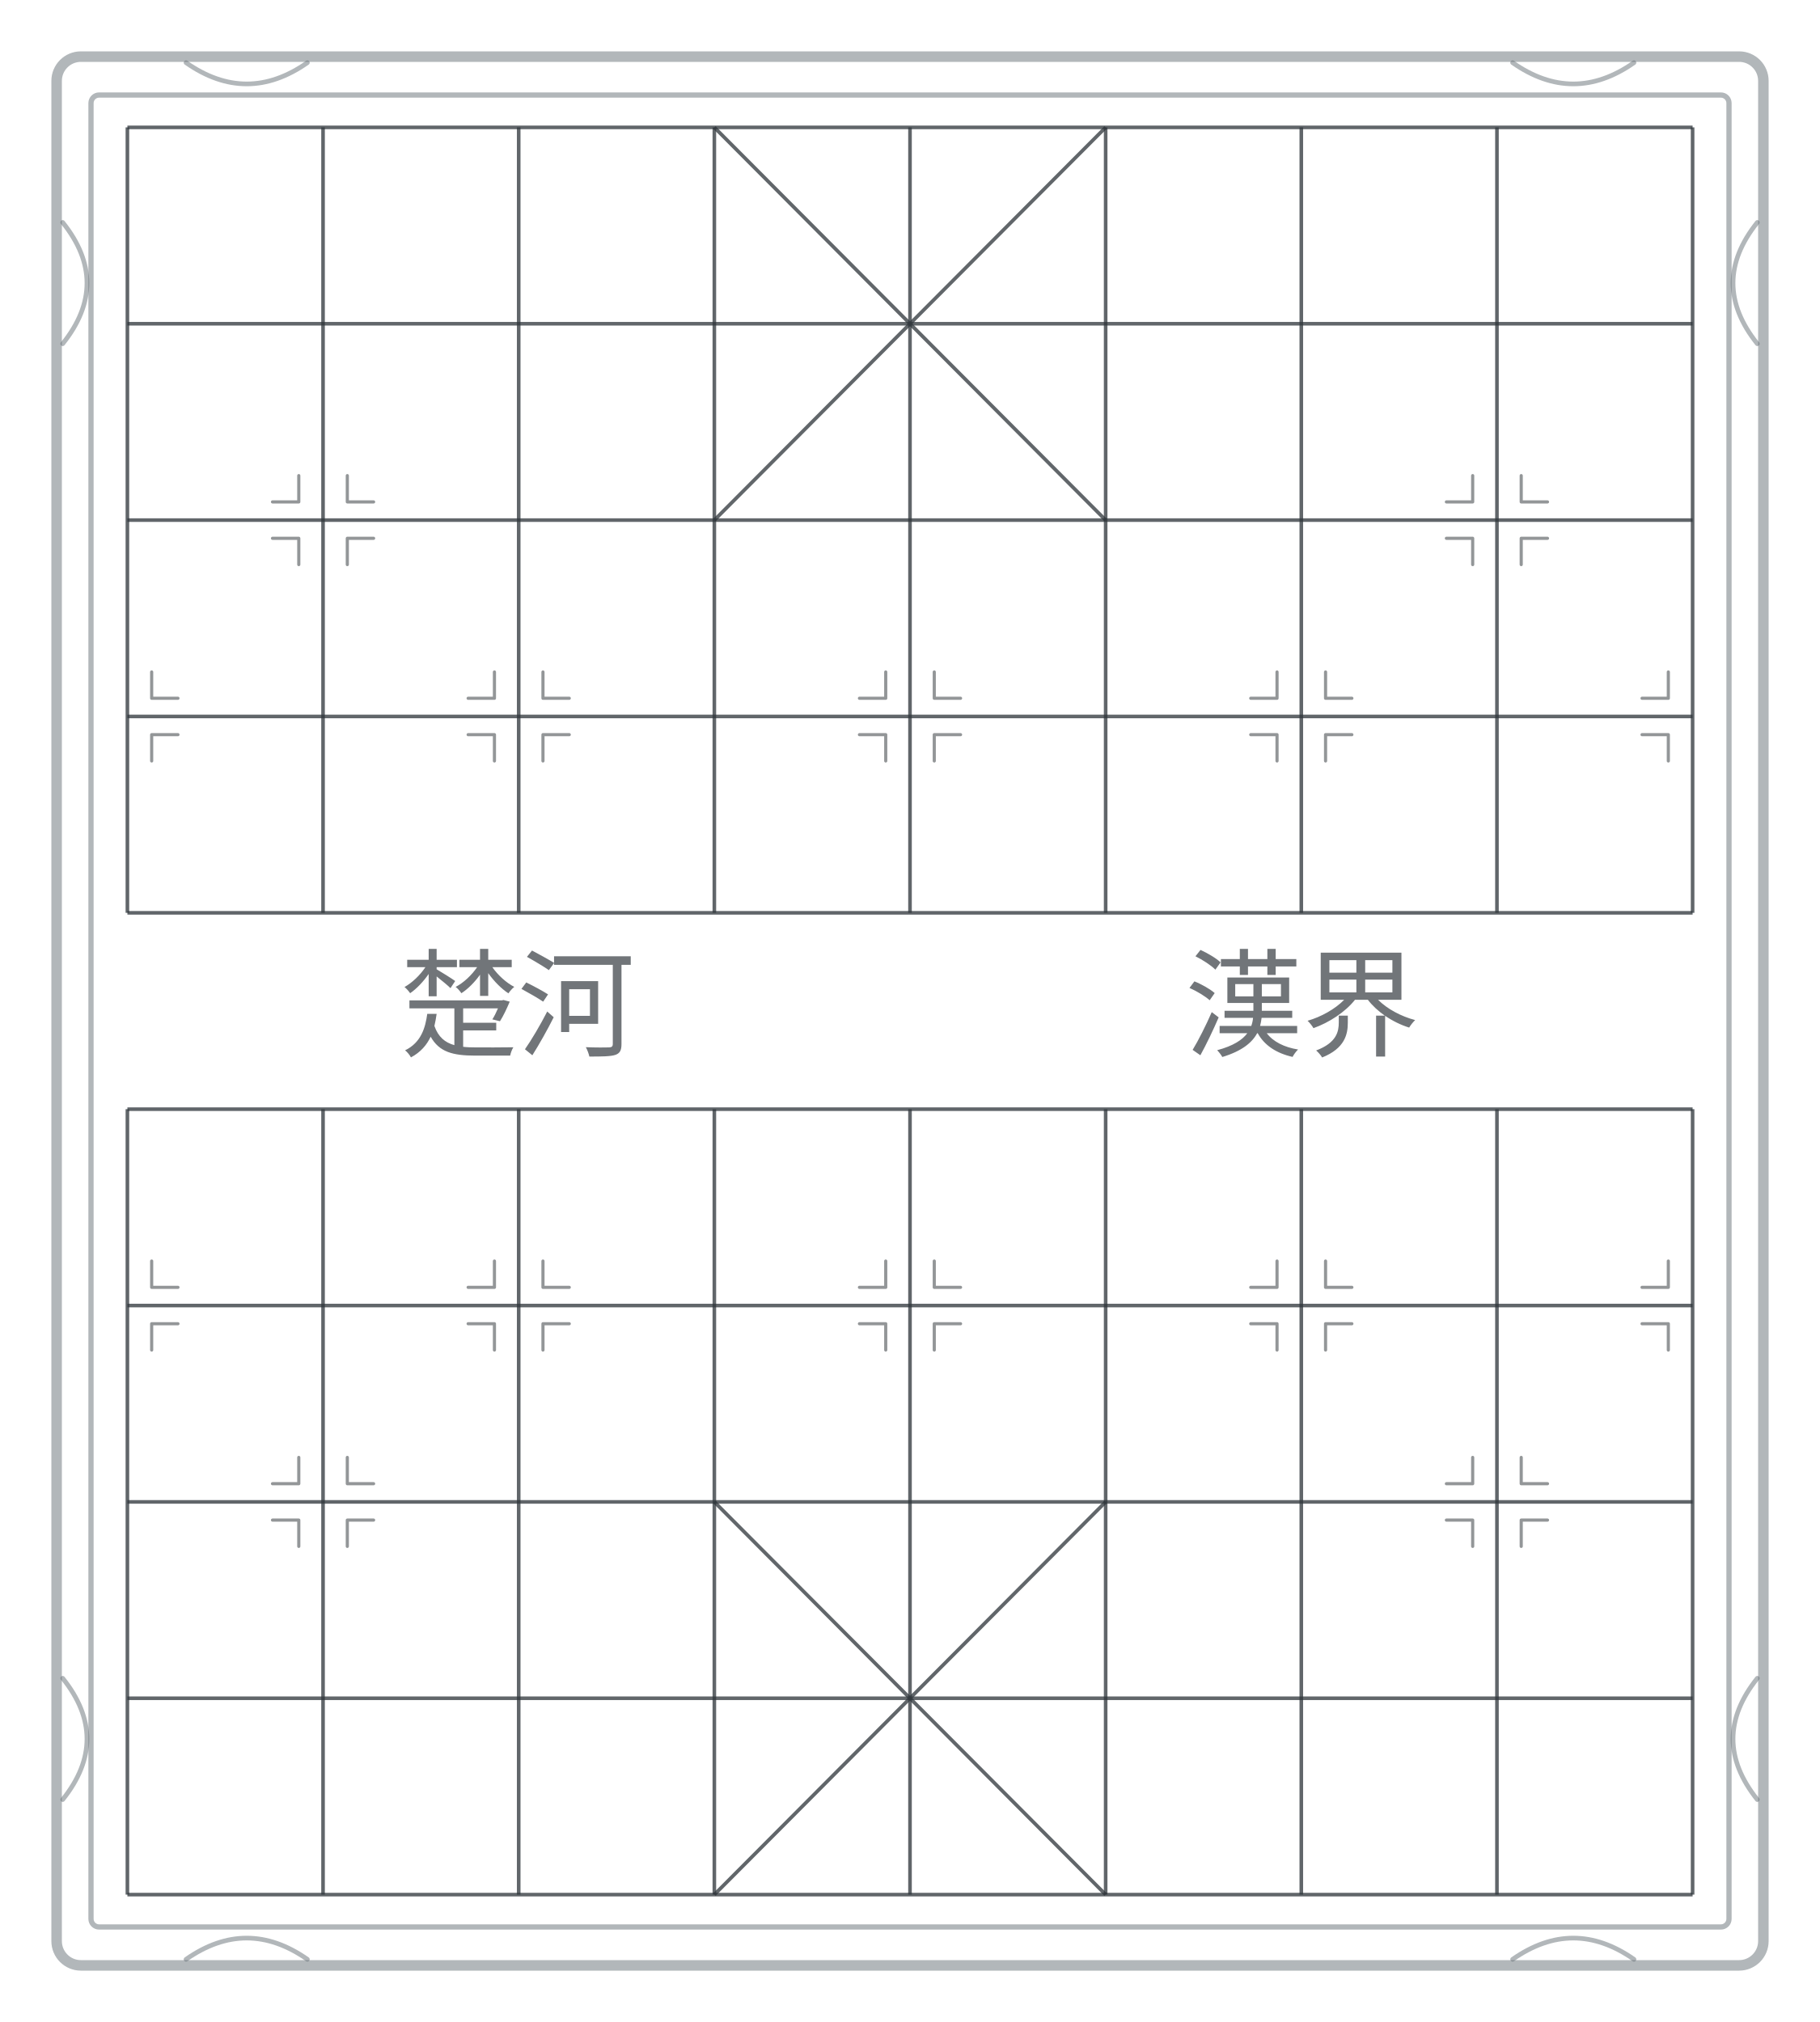
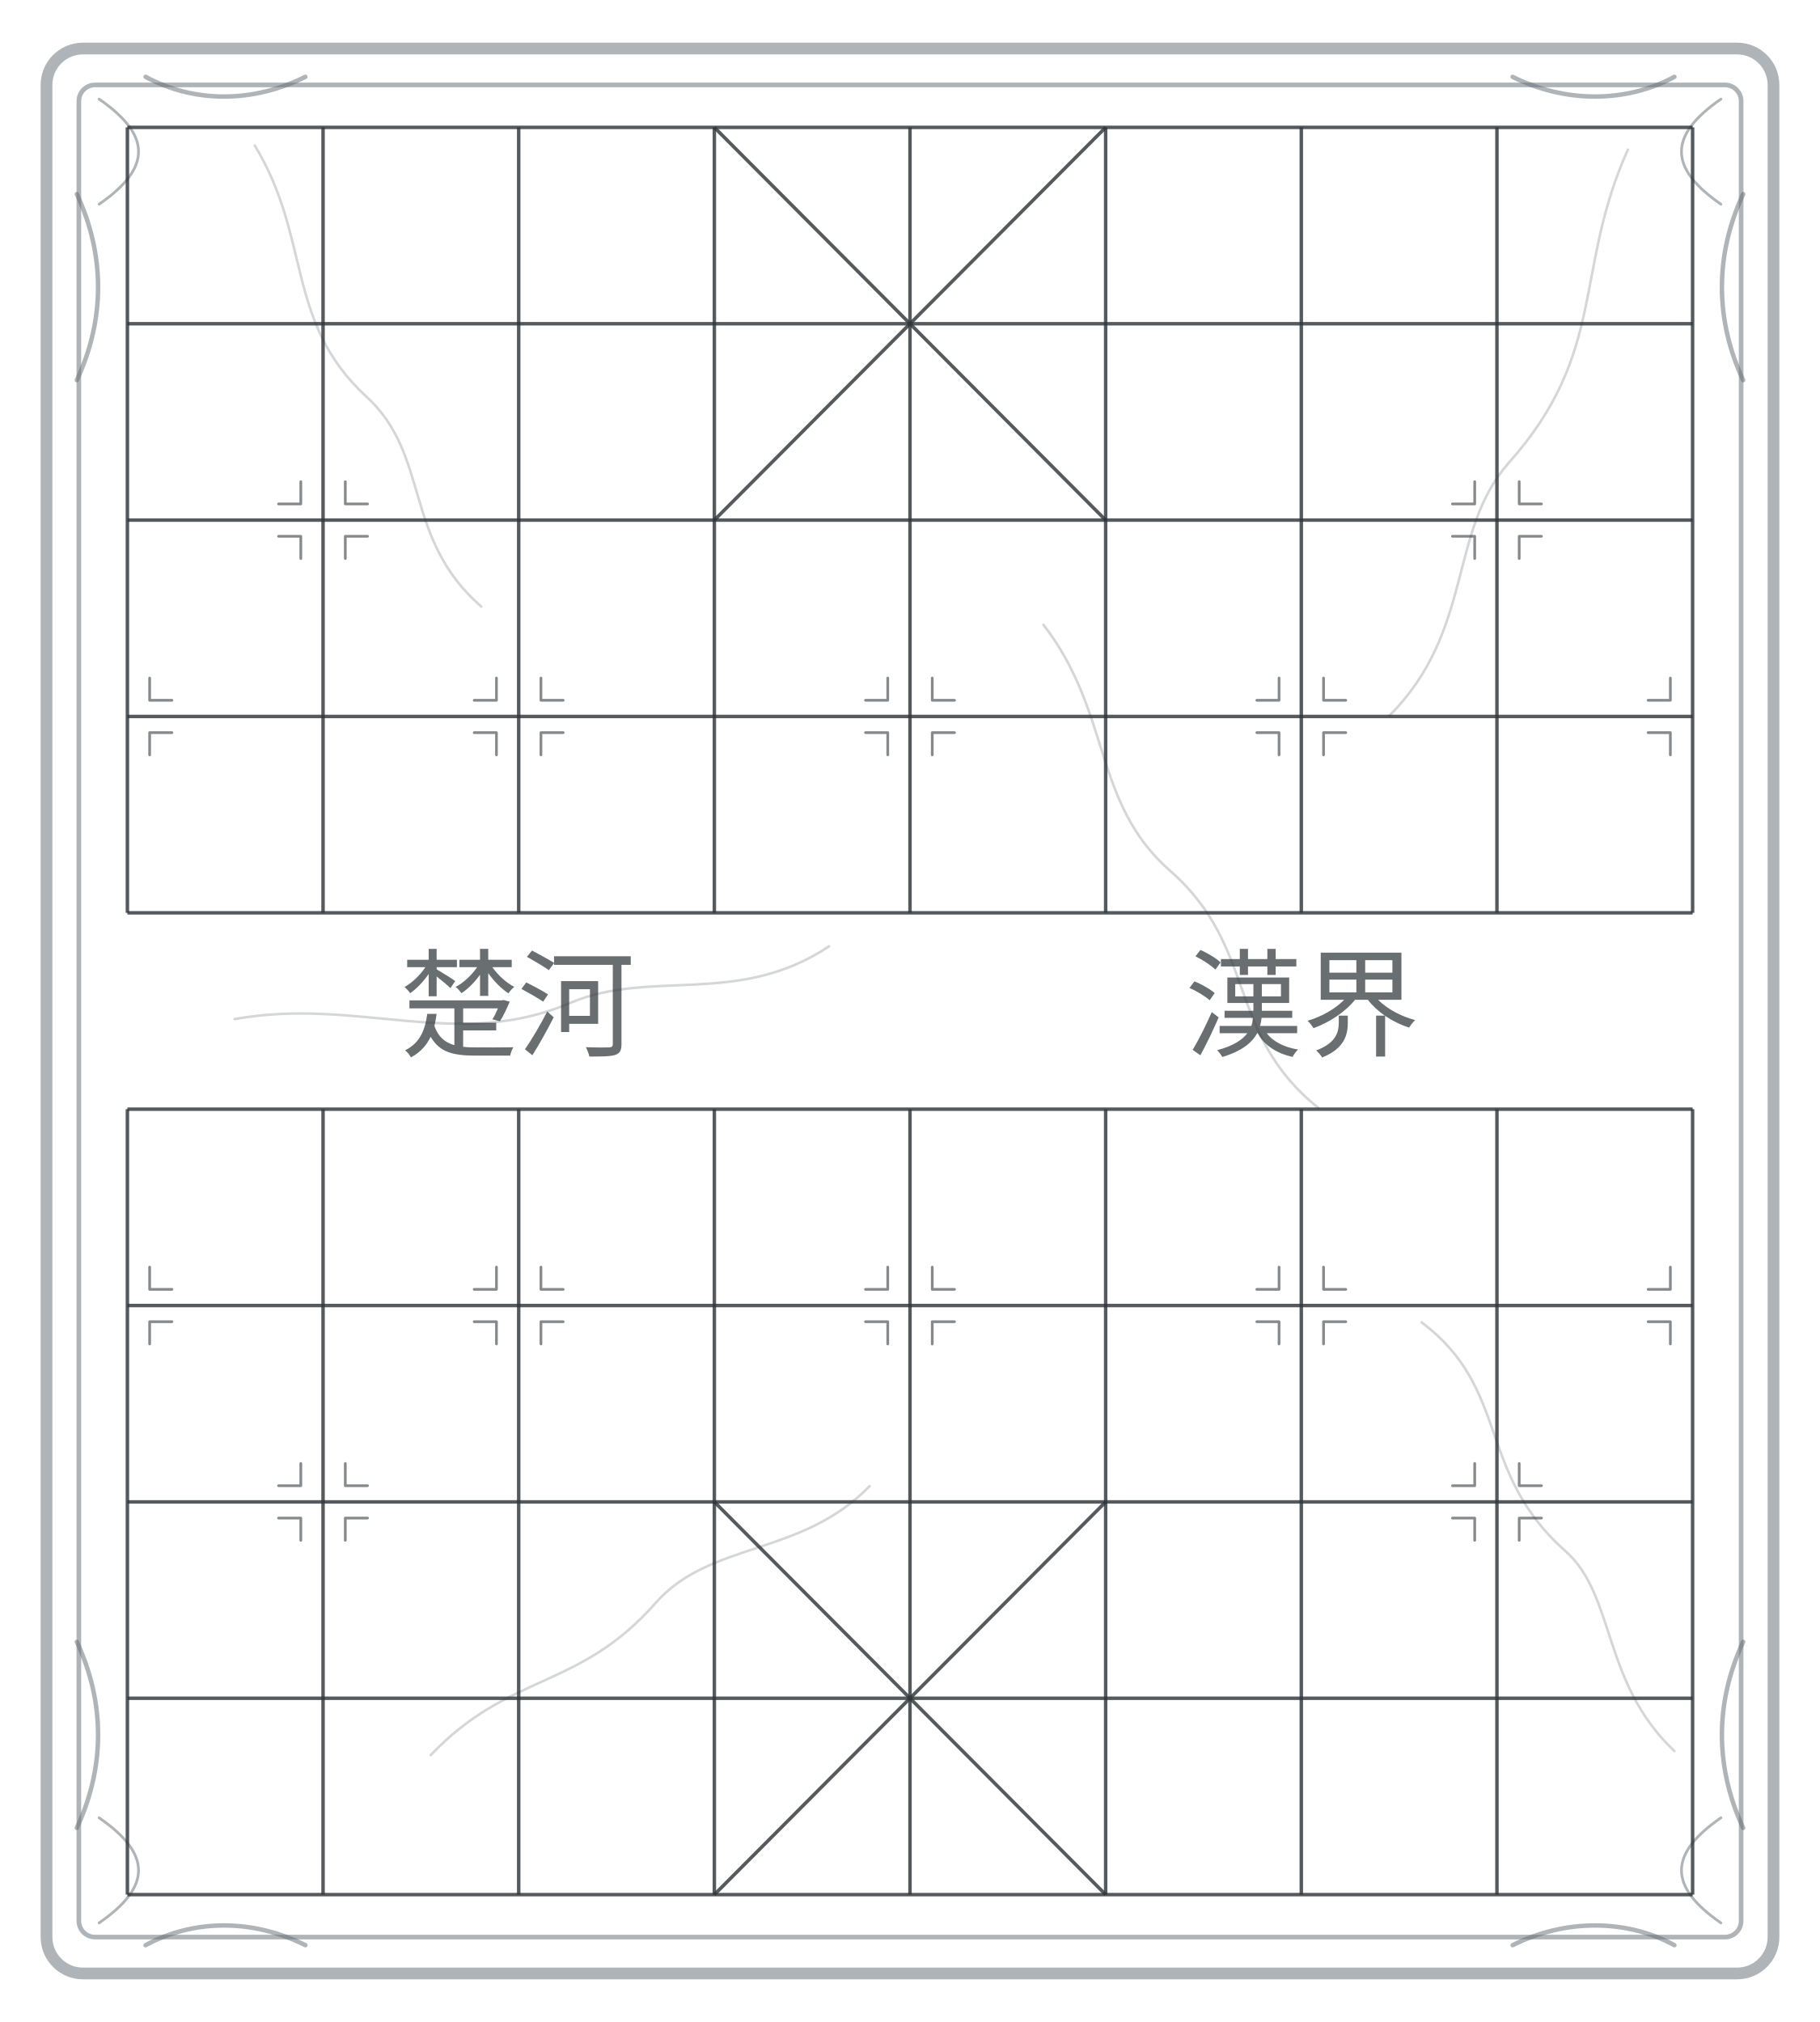
<svg xmlns="http://www.w3.org/2000/svg" viewBox="0 0 900 1000" fill="none">
  <defs>
    <g id="pointMark" fill="none" stroke-linecap="round" stroke-linejoin="round">
-       <path d="M-25 -9H-12V-22 M25 -9H12V-22 M-25 9H-12V22 M25 9H12V22" />
+       <path d="M-22 -8H-11V-19 M22 -8H11V-19 M-22 8H-11V19 M22 8H11V19" />
    </g>
    <g id="pointMarkLeftEdge" fill="none" stroke-linecap="round" stroke-linejoin="round">
-       <path d="M25 -9H12V-22 M25 9H12V22" />
+       <path d="M22 -8H11V-19 M22 8H11V19" />
    </g>
    <g id="pointMarkRightEdge" fill="none" stroke-linecap="round" stroke-linejoin="round">
-       <path d="M-25 -9H-12V-22 M-25 9H-12V22" />
+       <path d="M-22 -8H-11V-19 M-22 8H-11V19" />
    </g>
  </defs>
  <rect width="900" height="1000" fill="transparent" />
-   <g stroke="#5f696f" stroke-opacity="0.48" fill="none" stroke-linejoin="round">
-     <rect x="28" y="28" width="844" height="944" rx="12" stroke-width="5.2" />
-     <rect x="45" y="47" width="810" height="906" rx="4" stroke-width="2.6" />
-     <path d="M92 31C112 45 132 45 152 31M748 31C768 45 788 45 808 31M92 969C112 955 132 955 152 969M748 969C768 955 788 955 808 969" stroke-width="2.3" stroke-linecap="round" />
-     <path d="M31 110C47 130 47 150 31 170M869 110C853 130 853 150 869 170M31 830C47 850 47 870 31 890M869 830C853 850 853 870 869 890" stroke-width="2.3" stroke-linecap="round" />
+   <g stroke="#606b72" stroke-opacity="0.50" fill="none" stroke-linejoin="round">
+     <rect x="23" y="24" width="854" height="952" rx="18" stroke-width="5.8" />
+     <rect x="39" y="42" width="822" height="916" rx="8" stroke-width="2.3" />
+     <path d="M72 38C96 51 125 51 151 38M748 38C774 51 804 51 828 38M72 962C96 949 125 949 151 962M748 962C774 949 804 949 828 962" stroke-width="2.2" stroke-linecap="round" />
+     <path d="M38 96C52 126 52 158 38 188M862 96C848 126 848 158 862 188M38 812C52 842 52 874 38 904M862 812C848 842 848 874 862 904" stroke-width="2.2" stroke-linecap="round" />
+     <path d="M49 49C75 67 75 83 49 101M851 49C825 67 825 83 851 101M49 951C75 933 75 917 49 899M851 951C825 933 825 917 851 899" stroke-width="1.35" stroke-linecap="round" />
  </g>
-   <g stroke="#30363b" stroke-opacity="0.76" stroke-width="1.78" stroke-linecap="butt">
+   <g stroke="#3f474d" stroke-opacity="0.22" stroke-width="1.25" fill="none" stroke-linecap="round" stroke-linejoin="round">
+     <path d="M126 72C154 118 141 159 181 196C213 225 199 266 238 300" />
+     <path d="M805 74C778 134 795 174 746 229C716 263 729 312 687 354" />
+     <path d="M116 504C177 493 226 520 282 496C322 479 365 498 410 468" />
+     <path d="M516 309C550 353 540 397 579 431C622 469 606 511 652 548" />
+     <path d="M703 654C747 687 730 728 774 767C799 789 792 832 828 866" />
+     <path d="M213 868C252 827 286 836 324 793C351 762 396 770 430 735" />
+   </g>
+   <g stroke="#30363b" stroke-opacity="0.82" stroke-width="1.72" stroke-linecap="butt">
    <path d="M63 63V451.444M63 548.556V937M159.75 63V451.444M159.75 548.556V937M256.5 63V451.444M256.5 548.556V937M353.25 63V451.444M353.25 548.556V937M450 63V451.444M450 548.556V937M546.75 63V451.444M546.75 548.556V937M643.5 63V451.444M643.5 548.556V937M740.25 63V451.444M740.25 548.556V937M837 63V451.444M837 548.556V937" />
    <path d="M63 63H837M63 160.111H837M63 257.222H837M63 354.333H837M63 451.444H837M63 548.556H837M63 645.667H837M63 742.778H837M63 839.889H837M63 937H837" />
    <path d="M353.25 63L546.75 257.222M546.75 63L353.25 257.222M353.25 742.778L546.75 937M546.75 742.778L353.25 937" />
  </g>
-   <g stroke="#30363b" stroke-opacity="0.52" stroke-width="1.56">
+   <g stroke="#30363b" stroke-opacity="0.58" stroke-width="1.34">
    <use href="#pointMark" transform="translate(159.75 257.222)" />
    <use href="#pointMark" transform="translate(740.25 257.222)" />
    <use href="#pointMark" transform="translate(159.75 742.778)" />
    <use href="#pointMark" transform="translate(740.25 742.778)" />
    <use href="#pointMarkLeftEdge" transform="translate(63 354.333)" />
    <use href="#pointMark" transform="translate(256.5 354.333)" />
    <use href="#pointMark" transform="translate(450 354.333)" />
    <use href="#pointMark" transform="translate(643.5 354.333)" />
    <use href="#pointMarkRightEdge" transform="translate(837 354.333)" />
    <use href="#pointMarkLeftEdge" transform="translate(63 645.667)" />
    <use href="#pointMark" transform="translate(256.5 645.667)" />
    <use href="#pointMark" transform="translate(450 645.667)" />
    <use href="#pointMark" transform="translate(643.5 645.667)" />
    <use href="#pointMarkRightEdge" transform="translate(837 645.667)" />
  </g>
-   <g fill="#30363b" fill-opacity="0.68" font-family="KaiTi, STKaiti, SimSun, serif" font-size="58" text-anchor="middle">
+   <g fill="#30363b" fill-opacity="0.72" font-family="KaiTi, STKaiti, SimSun, serif" font-size="58" text-anchor="middle">
    <text x="256" y="518">楚河</text>
    <text x="644" y="518">漢界</text>
  </g>
</svg>
